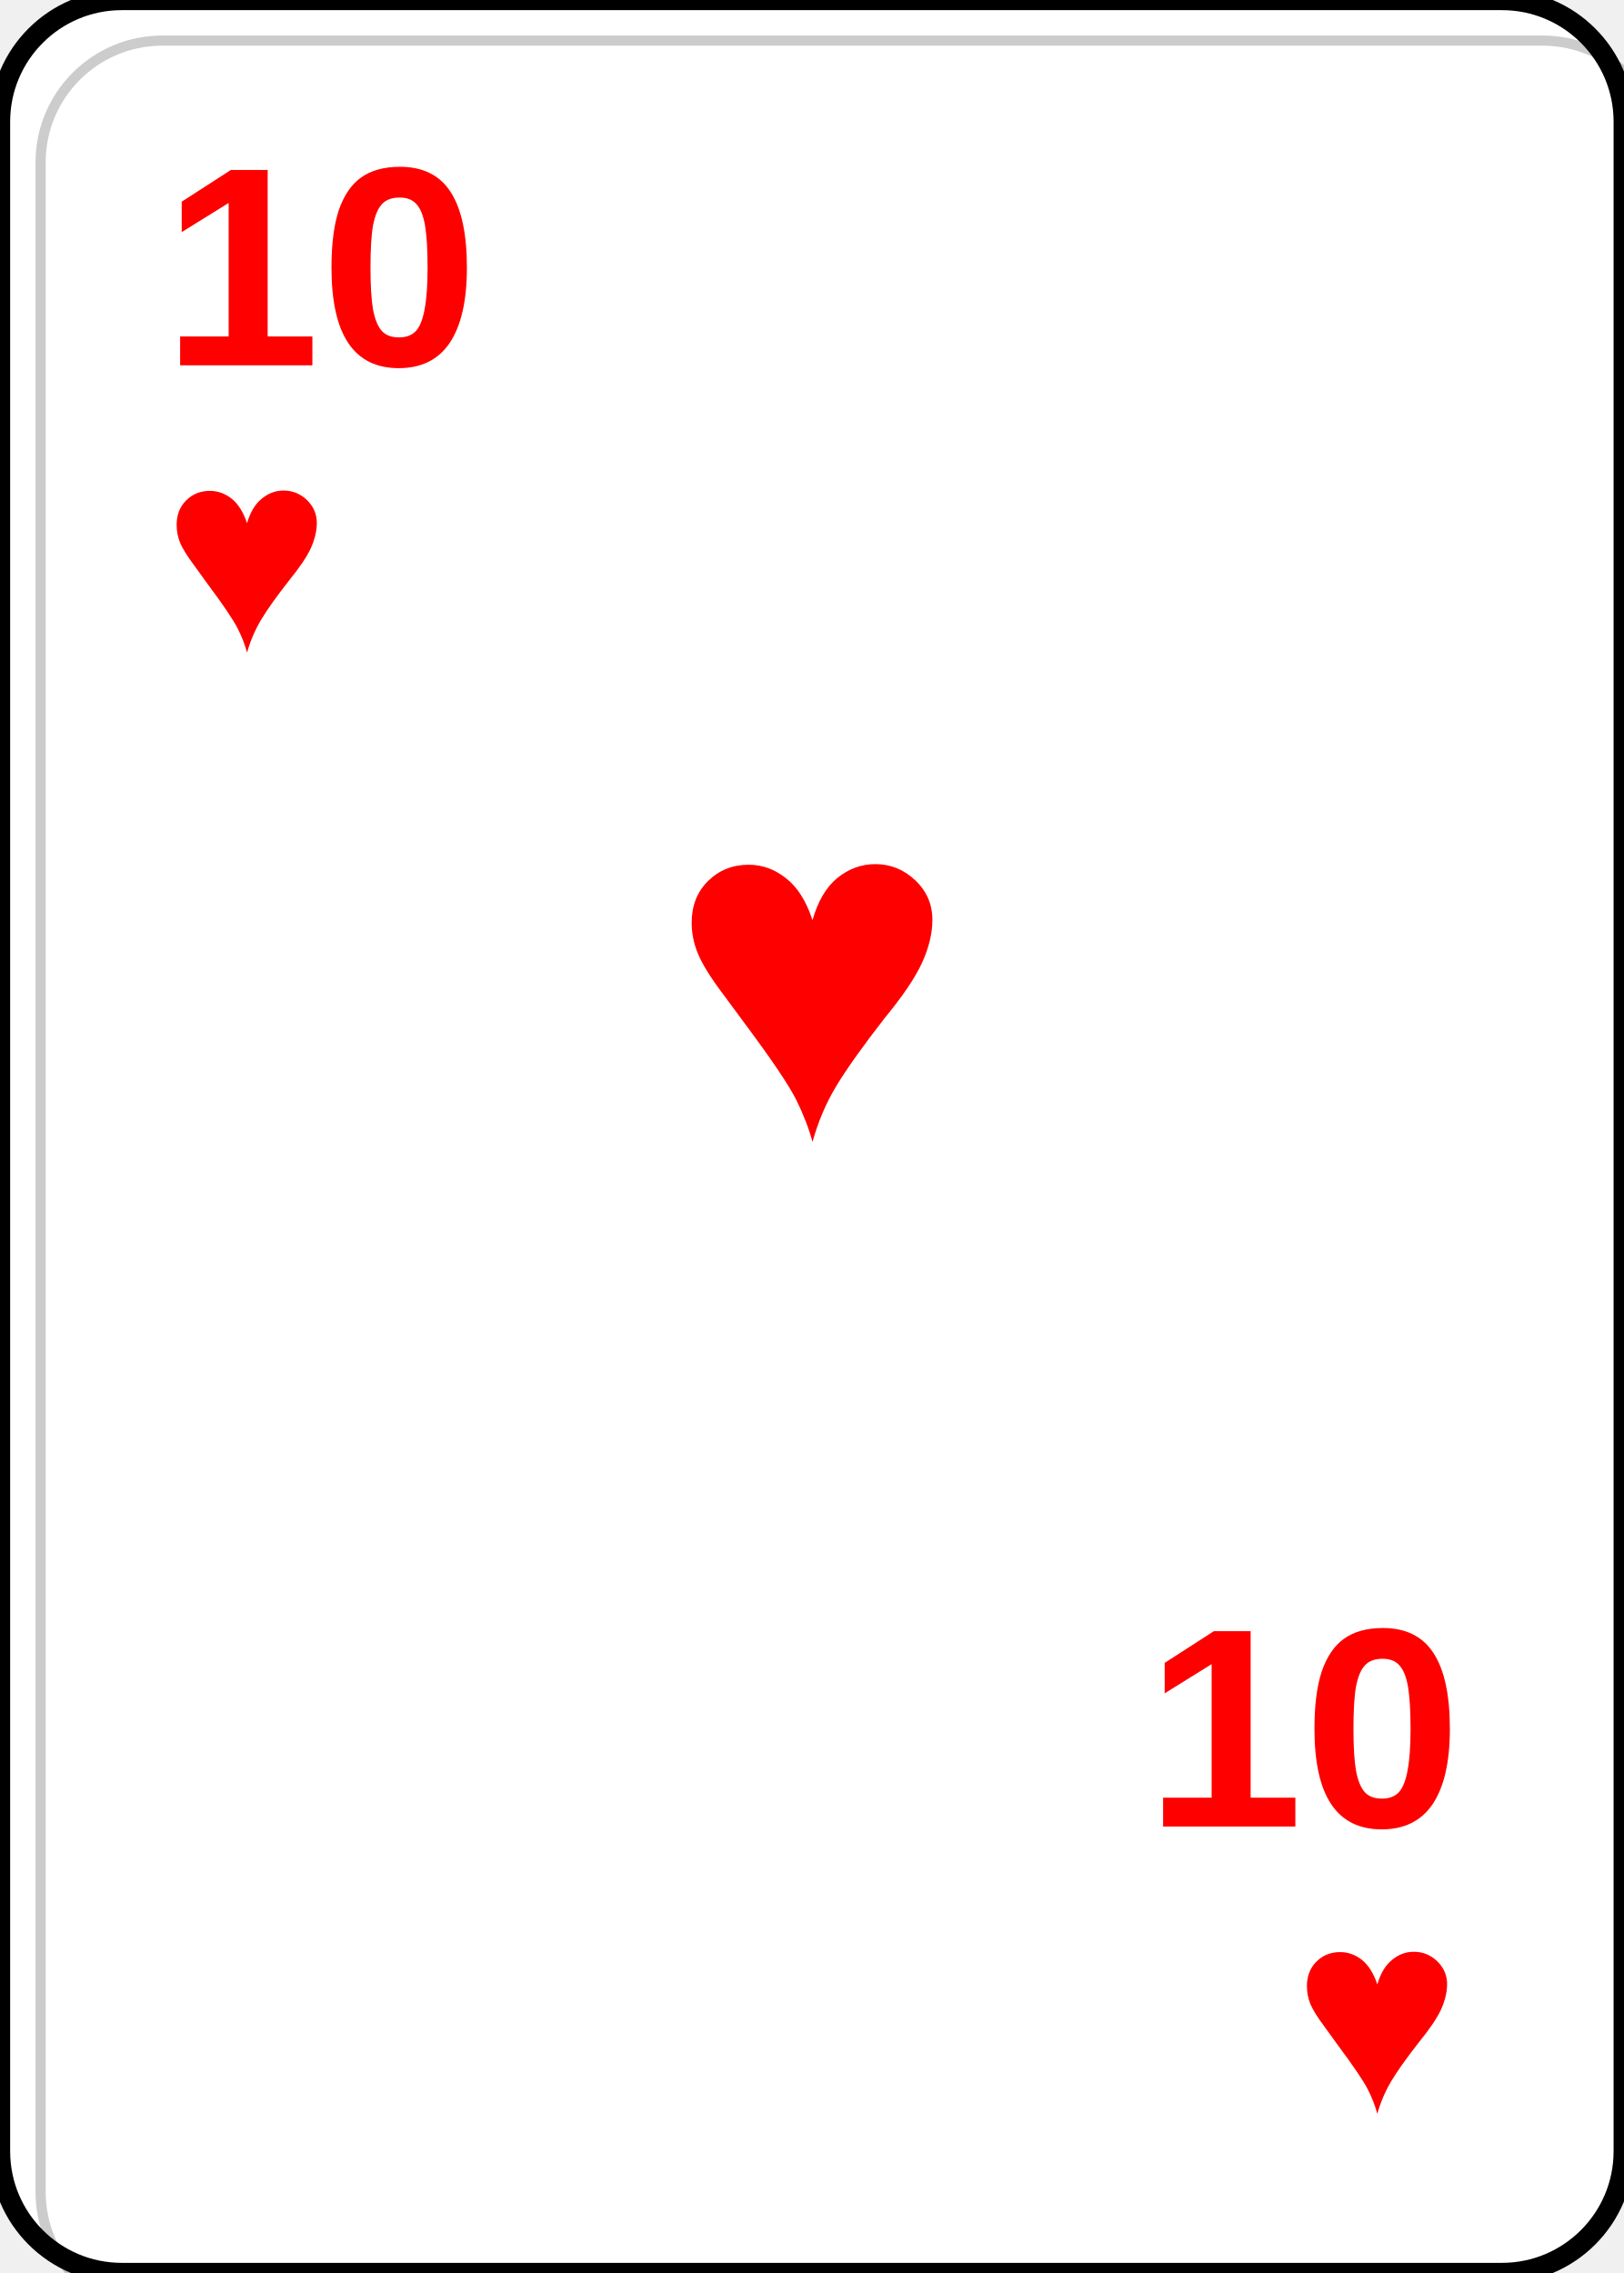
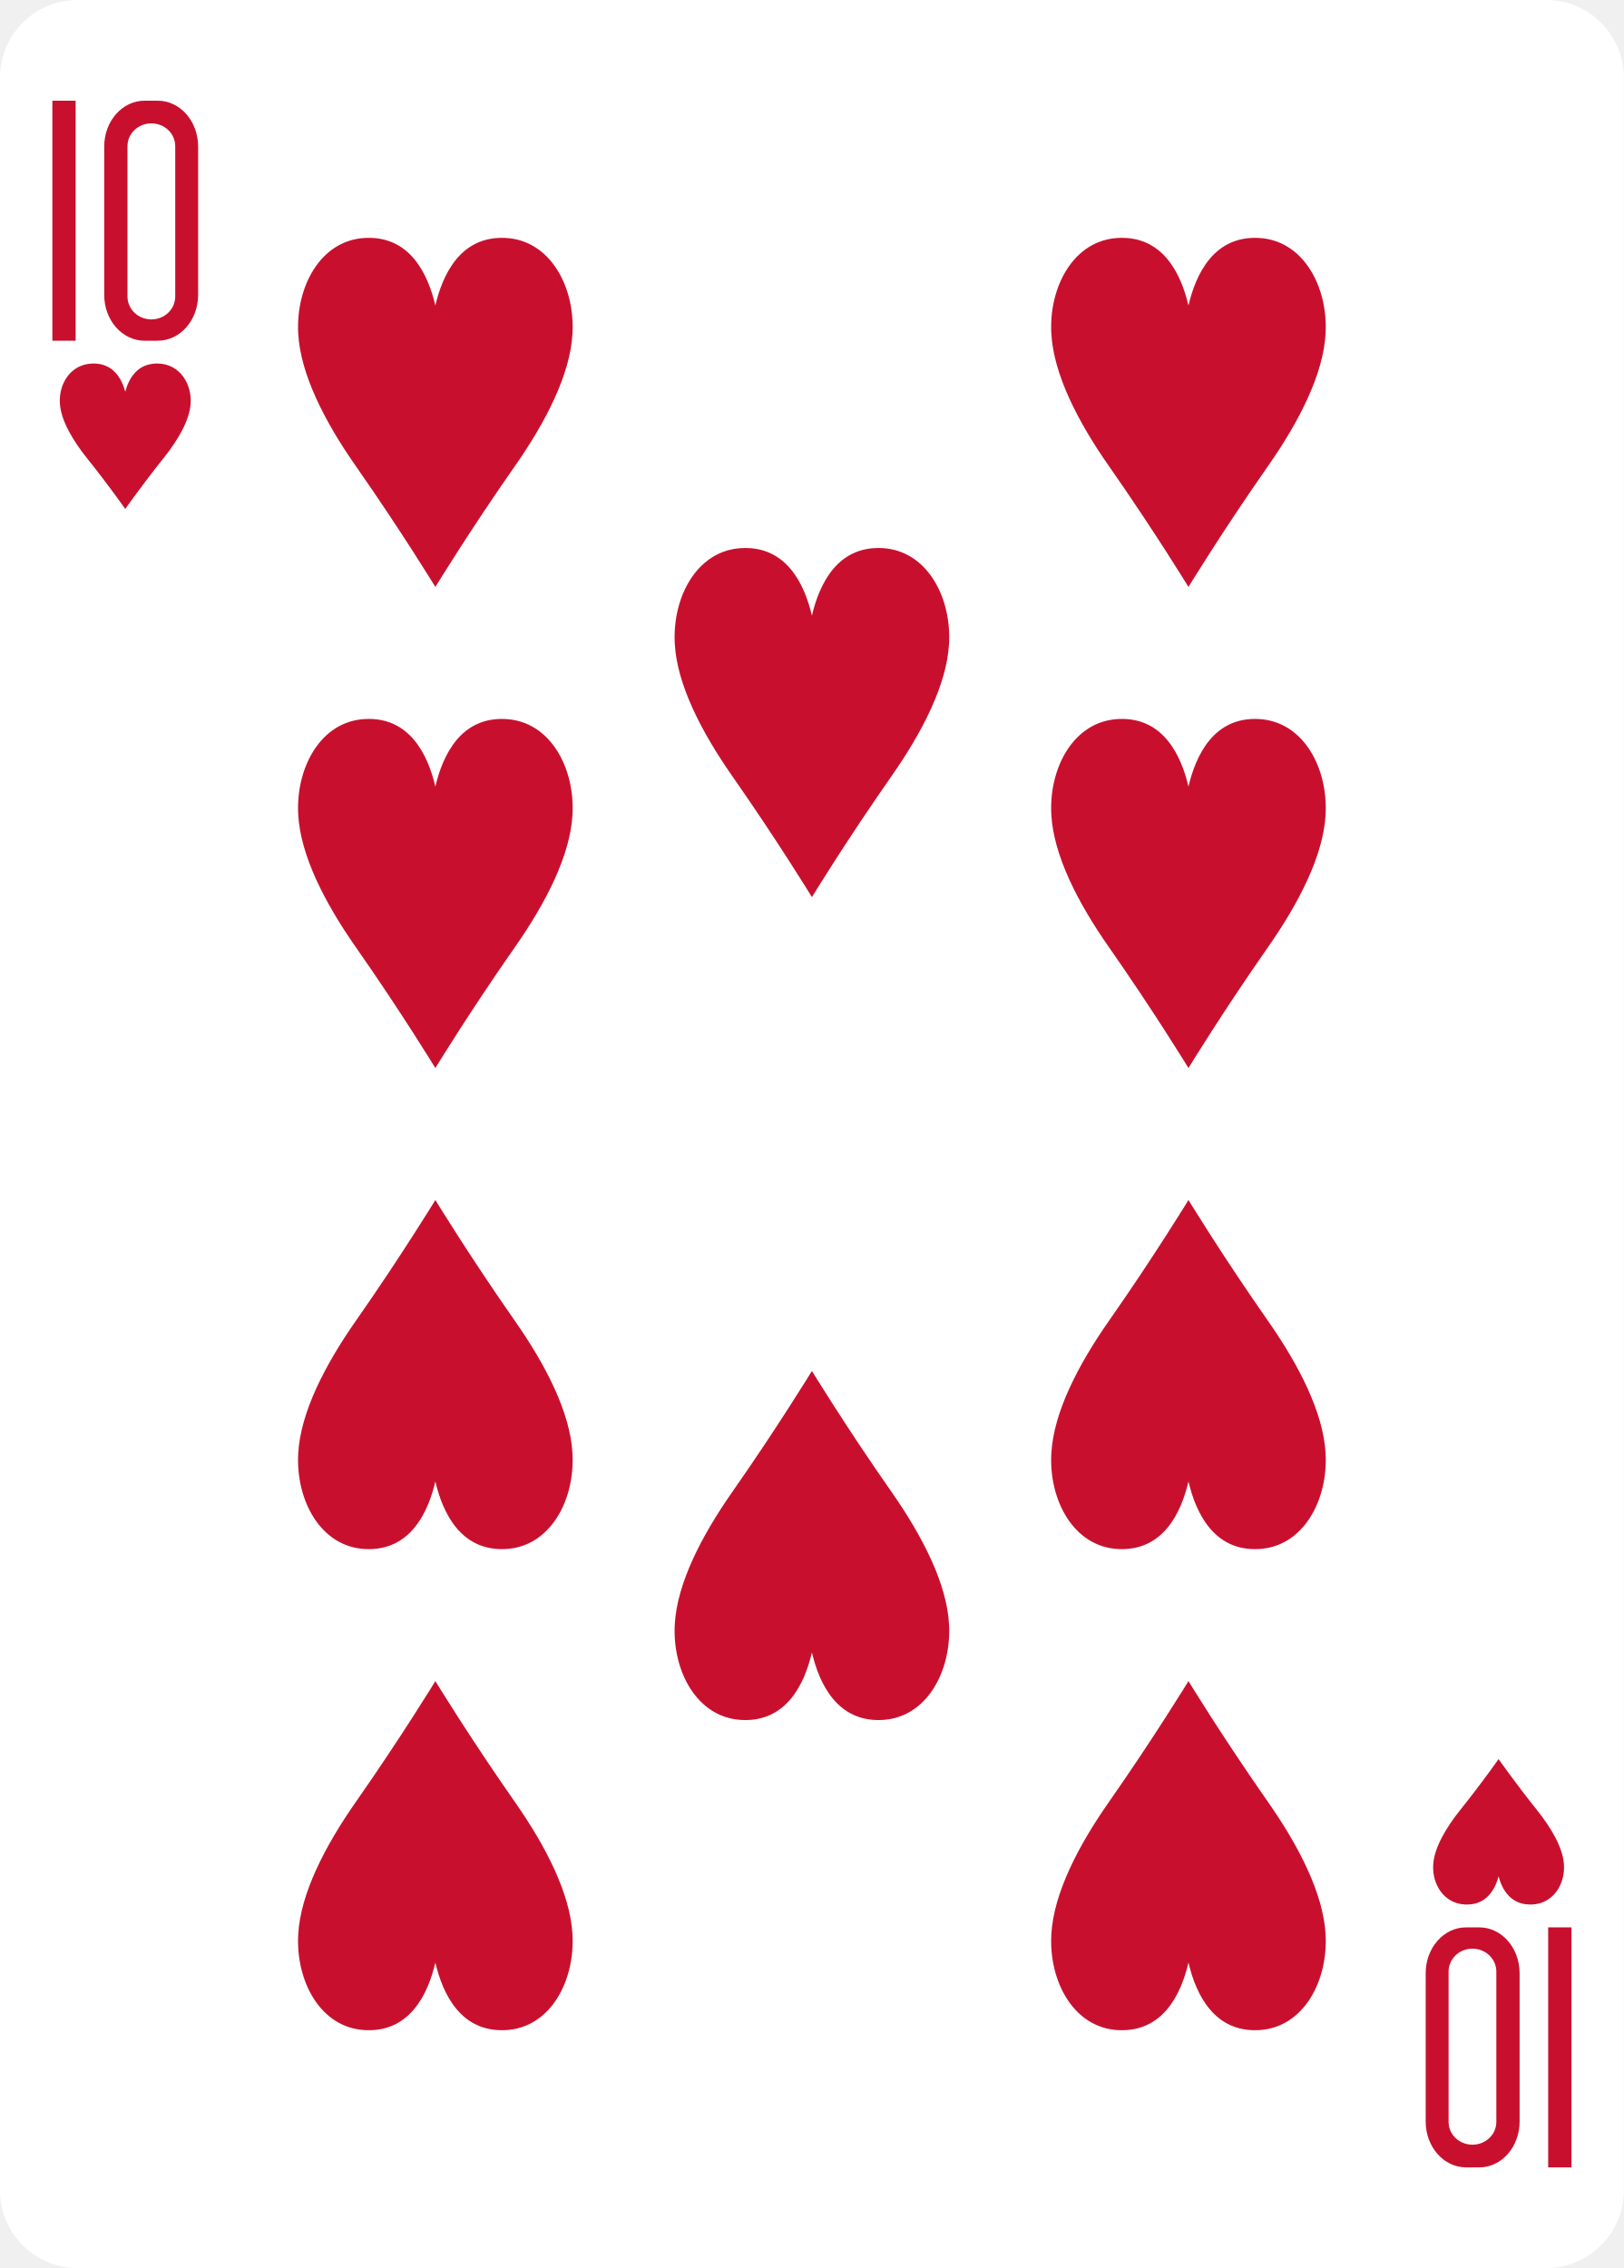
- <svg xmlns="http://www.w3.org/2000/svg" width="80" height="112" viewBox="0 0 80 112">
-   <rect width="80" height="112" rx="6" ry="6" fill="white" stroke="#000" stroke-width="1" />
-   <rect x="2" y="2" width="80" height="112" rx="6" ry="6" fill="none" stroke="#000" stroke-width="0.5" opacity="0.2" />
-   <g fill="red">
-     <text x="8" y="18" font-family="Arial, sans-serif" font-size="14" font-weight="bold">10</text>
-     <text x="8" y="32" font-family="Arial, sans-serif" font-size="14">♥</text>
+ <svg xmlns="http://www.w3.org/2000/svg" width="63mm" height="88mm" viewBox="0 0 238.111 332.599" version="1.1" id="svg8">
+   <defs id="defs2" />
+   <g id="layer1" transform="translate(-1176.393,-360.4284)">
+     <g transform="matrix(1.06667,0,0,1.06667,-2036.42,1495.37)" id="HEART-10" style="display:inline">
+       <g style="display:inline;opacity:1" id="g10276-9-9" transform="translate(2751.57,-1434.28)">
+         <rect ry="10.664" rx="10.678" style="display:inline;fill:#ffffff;fill-opacity:1;stroke:none;stroke-width:1.001;stroke-miterlimit:4;stroke-dasharray:none;stroke-opacity:1" id="rect10278-0-6" width="223.228" height="311.811" x="260.433" y="370.276" />
+       </g>
+       <g transform="translate(3012,-1064)" style="display:inline;opacity:1" id="g10296-8-7" />
+       <g style="display:inline;opacity:1" id="g10302-2-0" transform="translate(3038.59,-1083.91)" />
+       <path transform="translate(3124.62,-853.906)" style="display:inline;opacity:1;fill:#c8102e;fill-opacity:1" d="m -52.766,-63.259 c 0,0 -4.666,-7.655 -10.961,-16.656 -4.211,-6.023 -7.578,-12.545 -7.891,-18.163 -0.359,-6.417 3.039,-12.855 9.191,-13.167 6.149,-0.312 8.644,4.948 9.66,9.285 1.016,-4.337 3.512,-9.596 9.66,-9.285 6.152,0.312 9.55,6.75 9.191,13.167 -0.313,5.618 -3.68,12.14 -7.891,18.163 -6.295,9.001 -10.961,16.656 -10.961,16.656 z" id="path10308-5-1" />
+       <path transform="translate(3124.62,-853.906)" style="display:inline;opacity:1;fill:#c8102e;fill-opacity:1" d="m -95.397,-140.121 c 0,0 -2.225,-3.19 -5.226,-6.94 -2.008,-2.51 -3.613,-5.227 -3.762,-7.568 -0.171,-2.674 1.449,-5.356 4.382,-5.486 2.931,-0.13 4.121,2.062 4.606,3.869 0.484,-1.807 1.674,-3.999 4.606,-3.869 2.933,0.13 4.553,2.813 4.382,5.486 -0.149,2.341 -1.754,5.058 -3.762,7.568 -3.001,3.75 -5.226,6.94 -5.226,6.94 z" id="path10310-7-8" />
+       <path transform="translate(3124.62,-853.906)" style="display:inline;opacity:1;fill:#c8102e;fill-opacity:1;stroke:none;stroke-opacity:1" d="m 93.398,31.743 c 0,0 -2.225,3.19 -5.226,6.94 -2.008,2.51 -3.613,5.227 -3.762,7.568 -0.171,2.674 1.449,5.356 4.382,5.486 2.931,0.13 4.121,-2.062 4.606,-3.869 0.484,1.807 1.674,3.999 4.606,3.869 2.933,-0.13 4.553,-2.813 4.382,-5.486 -0.149,-2.341 -1.754,-5.058 -3.762,-7.568 -3.001,-3.75 -5.226,-6.94 -5.226,-6.94 z" id="path10312-3-5" />
+       <path transform="translate(3124.62,-853.906)" id="path10314-8-8" d="m -1,-86.759 c 0,0 -4.666,-7.655 -10.961,-16.656 -4.211,-6.023 -7.578,-12.545 -7.891,-18.163 -0.359,-6.417 3.039,-12.855 9.191,-13.167 6.149,-0.312 8.644,4.948 9.66,9.285 1.016,-4.337 3.512,-9.596 9.66,-9.285 6.152,0.312 9.55,6.75 9.191,13.167 -0.313,5.618 -3.68,12.14 -7.891,18.163 -6.295,9.001 -10.961,16.656 -10.961,16.656 z" style="display:inline;opacity:1;fill:#c8102e;fill-opacity:1" />
+       <path transform="translate(3124.62,-853.906)" id="path10318-3-7" d="m -52.766,-129.4 c 0,0 -4.666,-7.655 -10.961,-16.656 -4.211,-6.023 -7.578,-12.545 -7.891,-18.163 -0.359,-6.417 3.039,-12.855 9.191,-13.167 6.149,-0.312 8.644,4.948 9.66,9.285 1.016,-4.337 3.512,-9.596 9.66,-9.285 6.152,0.312 9.55,6.75 9.191,13.167 -0.313,5.618 -3.68,12.14 -7.891,18.163 -6.295,9.001 -10.961,16.656 -10.961,16.656 z" style="display:inline;opacity:1;fill:#c8102e;fill-opacity:1" />
+       <path transform="translate(3124.62,-853.906)" style="display:inline;opacity:1;fill:#c8102e;fill-opacity:1" d="m 50.766,-63.259 c 0,0 -4.666,-7.655 -10.961,-16.656 -4.211,-6.023 -7.578,-12.545 -7.891,-18.163 -0.359,-6.417 3.039,-12.855 9.191,-13.167 6.149,-0.312 8.644,4.948 9.66,9.285 1.016,-4.337 3.512,-9.596 9.66,-9.285 6.152,0.312 9.55,6.75 9.191,13.167 -0.313,5.618 -3.68,12.14 -7.891,18.163 -6.295,9.001 -10.961,16.656 -10.961,16.656 z" id="path10322-4-6" />
+       <path transform="translate(3124.62,-853.906)" id="path10324-9-8" d="m 50.766,-129.4 c 0,0 -4.666,-7.655 -10.961,-16.656 -4.211,-6.023 -7.578,-12.545 -7.891,-18.163 -0.359,-6.417 3.039,-12.855 9.191,-13.167 6.149,-0.312 8.644,4.948 9.66,9.285 1.016,-4.337 3.512,-9.596 9.66,-9.285 6.152,0.312 9.55,6.75 9.191,13.167 -0.313,5.618 -3.68,12.14 -7.891,18.163 -6.295,9.001 -10.961,16.656 -10.961,16.656 z" style="display:inline;opacity:1;fill:#c8102e;fill-opacity:1" />
+       <path transform="translate(3124.62,-853.906)" id="path10332-8-6" d="m -1,-21.619 c 0,0 -4.666,7.655 -10.961,16.656 -4.211,6.023 -7.578,12.545 -7.891,18.163 -0.359,6.417 3.039,12.855 9.191,13.167 6.149,0.312 8.644,-4.948 9.66,-9.285 1.016,4.337 3.512,9.596 9.66,9.285 6.152,-0.312 9.55,-6.75 9.191,-13.167 C 17.539,7.583 14.172,1.061 9.961,-4.962 3.666,-13.963 -1,-21.619 -1,-21.619 Z" style="display:inline;opacity:1;fill:#c8102e;fill-opacity:1" />
+       <path transform="translate(3124.62,-853.906)" style="display:inline;opacity:1;fill:#c8102e;fill-opacity:1" d="m 50.766,-45.119 c 0,0 -4.666,7.655 -10.961,16.656 -4.211,6.023 -7.578,12.545 -7.891,18.163 -0.359,6.417 3.039,12.855 9.191,13.167 6.149,0.312 8.644,-4.948 9.66,-9.285 1.016,4.337 3.512,9.596 9.66,9.285 6.152,-0.312 9.55,-6.75 9.191,-13.167 -0.313,-5.618 -3.68,-12.14 -7.891,-18.163 -6.295,-9.001 -10.961,-16.656 -10.961,-16.656 z" id="path10334-5-0" />
+       <path transform="translate(3124.62,-853.906)" id="path10336-3-5" d="m -52.766,-45.119 c 0,0 -4.666,7.655 -10.961,16.656 -4.211,6.023 -7.578,12.545 -7.891,18.163 -0.359,6.417 3.039,12.855 9.191,13.167 6.149,0.312 8.644,-4.948 9.66,-9.285 1.016,4.337 3.512,9.596 9.66,9.285 6.152,-0.312 9.55,-6.75 9.191,-13.167 -0.313,-5.618 -3.68,-12.14 -7.891,-18.163 -6.295,-9.001 -10.961,-16.656 -10.961,-16.656 z" style="display:inline;opacity:1;fill:#c8102e;fill-opacity:1" />
+       <path transform="translate(3124.62,-853.906)" style="display:inline;opacity:1;fill:#c8102e;fill-opacity:1;stroke:none;stroke-opacity:1" d="m 50.766,21.022 c 0,0 -4.666,7.655 -10.961,16.656 -4.211,6.023 -7.578,12.545 -7.891,18.163 -0.359,6.417 3.039,12.855 9.191,13.167 6.149,0.312 8.644,-4.948 9.66,-9.285 1.016,4.337 3.512,9.596 9.66,9.285 6.152,-0.312 9.55,-6.75 9.191,-13.167 -0.313,-5.618 -3.68,-12.14 -7.891,-18.163 -6.295,-9.001 -10.961,-16.656 -10.961,-16.656 z" id="path10338-2-9" />
+       <path transform="translate(3124.62,-853.906)" id="path10340-9-7" d="m -52.766,21.022 c 0,0 -4.666,7.655 -10.961,16.656 -4.211,6.023 -7.578,12.545 -7.891,18.163 -0.359,6.417 3.039,12.855 9.191,13.167 6.149,0.312 8.644,-4.948 9.66,-9.285 1.016,4.337 3.512,9.596 9.66,9.285 6.152,-0.312 9.55,-6.75 9.191,-13.167 -0.313,-5.618 -3.68,-12.14 -7.891,-18.163 -6.295,-9.001 -10.961,-16.656 -10.961,-16.656 z" style="display:inline;opacity:1;fill:#c8102e;fill-opacity:1" />
+       <g id="g7724-24-8-9-7" transform="matrix(1,0,0,0.99998,1980.62,-1572.28)" style="opacity:1;fill:#d40000;fill-opacity:1;stroke-width:1;stroke-miterlimit:4;stroke-dasharray:none">
+         <g id="g8345-9-7-5-1" style="fill:#d40000;fill-opacity:1;stroke-width:1;stroke-miterlimit:4;stroke-dasharray:none">
+           <path d="m 1038.583,555.13 v -33 h 3.199 v 33 z m 0,0" id="path31-8-2-9-8" style="fill:#c8102e;fill-opacity:1;stroke-width:1;stroke-miterlimit:4;stroke-dasharray:none" />
+           <path d="m 1051.264,522.129 c -3.079,0 -5.554,2.813 -5.554,6.306 v 20.389 c 0,3.494 2.476,6.305 5.554,6.305 h 1.797 c 3.079,0 5.559,-2.811 5.559,-6.305 v -20.389 c 0,-3.494 -2.481,-6.306 -5.559,-6.306 z m 0.929,3.12 c 1.818,0 3.28,1.395 3.28,3.139 v 20.659 c 0,1.744 -1.462,3.152 -3.28,3.152 -1.818,0 -3.285,-1.408 -3.285,-3.152 v -20.659 c 0,-1.743 1.467,-3.139 3.285,-3.139 z m 0,0" id="path33-2-3-1-6" style="fill:#c8102e;fill-opacity:1;stroke-width:1;stroke-miterlimit:4;stroke-dasharray:none" />
+         </g>
+       </g>
+       <g id="g7724-2-5-0-2-7" transform="matrix(-1,0,0,-0.99998,4261.31,-244.237)" style="opacity:1;fill:#d40000;fill-opacity:1">
+         <g id="g8345-5-0-9-6-9" style="fill:#d40000;fill-opacity:1">
+           <g id="g10963-5-1" transform="translate(-5.30767,-0.3292)">
+             <path style="fill:#c8102e;fill-opacity:1" id="path31-1-3-2-1-5" d="m 1038.583,555.13 v -33 h 3.199 v 33 z m 0,0" />
+             <path style="fill:#c8102e;fill-opacity:1" id="path33-5-5-3-3-1" d="m 1051.264,522.129 c -3.079,0 -5.554,2.813 -5.554,6.306 v 20.389 c 0,3.494 2.476,6.305 5.554,6.305 h 1.797 c 3.079,0 5.559,-2.811 5.559,-6.305 v -20.389 c 0,-3.494 -2.481,-6.306 -5.559,-6.306 z m 0.929,3.12 c 1.818,0 3.28,1.395 3.28,3.139 v 20.659 c 0,1.744 -1.462,3.152 -3.28,3.152 -1.818,0 -3.285,-1.408 -3.285,-3.152 v -20.659 c 0,-1.743 1.467,-3.139 3.285,-3.139 z m 0,0" />
+           </g>
+         </g>
+       </g>
+     </g>
  </g>
-   <g fill="red">
-     <text x="40" y="56" text-anchor="middle" font-family="Arial, sans-serif" font-size="24">♥</text>
-   </g>
-   <g fill="red">
-     <text x="72" y="104" text-anchor="end" font-family="Arial, sans-serif" font-size="14">♥</text>
-     <text x="72" y="90" text-anchor="end" font-family="Arial, sans-serif" font-size="14" font-weight="bold">10</text>
+   <g id="g862-0" transform="translate(-339.207,158.9812)">
+     <rect style="opacity:1;vector-effect:none;fill:#006614;fill-opacity:1;stroke:none;stroke-width:1.748;stroke-linecap:butt;stroke-linejoin:miter;stroke-miterlimit:4;stroke-dasharray:none;stroke-dashoffset:0;stroke-opacity:1" id="rect22845-2-8" width="1659.913" height="794.398" x="-356.473" y="-1029.682" rx="144.482" ry="124.682" />
+     <text id="text5630-0-9" y="-935.813" x="472.194" style="font-style:normal;font-variant:normal;font-weight:normal;font-stretch:normal;font-size:42.667px;line-height:125%;font-family:Carlito;-inkscape-font-specification:'Carlito, Normal';text-align:center;letter-spacing:0px;word-spacing:0px;writing-mode:lr-tb;text-anchor:middle;fill:#ffffff;fill-opacity:1;stroke:none;stroke-width:1.067px;stroke-linecap:butt;stroke-linejoin:miter;stroke-opacity:1" xml:space="preserve">
+       <tspan style="font-style:normal;font-variant:normal;font-weight:normal;font-stretch:normal;font-size:48px;line-height:125%;font-family:Carlito;-inkscape-font-specification:'Carlito, Normal';text-align:center;writing-mode:lr-tb;text-anchor:middle;fill:#ffffff;fill-opacity:1;stroke-width:1.067px" id="tspan4923-1" y="-935.813" x="472.194">Single Playing Card from:</tspan>
+       <tspan style="font-style:normal;font-variant:normal;font-weight:normal;font-stretch:normal;font-size:48px;line-height:125%;font-family:Carlito;-inkscape-font-specification:'Carlito, Normal';text-align:center;writing-mode:lr-tb;text-anchor:middle;fill:#ffffff;fill-opacity:1;stroke-width:1.067px" id="tspan5035-8" y="-875.813" x="472.194">Standard Edition - Color Set - Bordered </tspan>
+       <tspan y="-820.48" x="472.194" id="tspan12311-7" />
+       <tspan style="font-style:normal;font-variant:normal;font-weight:normal;font-stretch:normal;font-size:48px;line-height:125%;font-family:Carlito;-inkscape-font-specification:'Carlito, Normal';text-align:center;writing-mode:lr-tb;text-anchor:middle;fill:#ffaaaa;fill-opacity:1;stroke-width:1.067px" id="tspan4927-1" y="-762.48" x="472.194">Copyright 2011, 2020 - Chris Aguilar - conjurenation@gmail.com</tspan>
+       <tspan id="tspan12344-3" y="-707.147" x="472.194" />
+       <tspan style="font-style:normal;font-variant:normal;font-weight:normal;font-stretch:normal;font-size:48px;line-height:125%;font-family:Carlito;-inkscape-font-specification:'Carlito, Normal';text-align:center;writing-mode:lr-tb;text-anchor:middle;fill:#ffffff;fill-opacity:1;stroke-width:1.067px" id="tspan4931-2" y="-649.147" x="472.194">https://totalnonsense.com/open-source-vector-playing-cards/</tspan>
+       <tspan id="tspan4929-3" y="-593.813" x="472.194" />
+       <tspan style="font-style:normal;font-variant:normal;font-weight:normal;font-stretch:normal;font-size:48px;line-height:125%;font-family:Carlito;-inkscape-font-specification:'Carlito, Normal';text-align:center;writing-mode:lr-tb;text-anchor:middle;fill:#ffaaaa;fill-opacity:1;stroke-width:1.067px" id="tspan4919-5" y="-535.813" x="472.194">Licensed under:</tspan>
+       <tspan id="tspan1594-5-6" style="font-style:normal;font-variant:normal;font-weight:normal;font-stretch:normal;font-size:48px;line-height:125%;font-family:Carlito;-inkscape-font-specification:'Carlito, Normal';text-align:center;writing-mode:lr-tb;text-anchor:middle;fill:#ffaaaa;fill-opacity:1;stroke-width:1.067px" y="-475.813" x="472.194">LGPL 3.0</tspan>
+       <tspan style="font-style:normal;font-variant:normal;font-weight:normal;font-stretch:normal;font-size:48px;line-height:125%;font-family:Carlito;-inkscape-font-specification:'Carlito, Normal';text-align:center;writing-mode:lr-tb;text-anchor:middle;fill:#ffaaaa;fill-opacity:1;stroke-width:1.067px" y="-415.813" x="472.194" id="tspan12253-3-1">https://www.gnu.org/licenses/lgpl-3.0.html</tspan>
+       <tspan id="tspan5031-6" y="-360.48" x="472.194" />
+       <tspan style="font-style:normal;font-variant:normal;font-weight:normal;font-stretch:normal;font-size:48px;line-height:125%;font-family:Carlito;-inkscape-font-specification:'Carlito, Normal';text-align:center;writing-mode:lr-tb;text-anchor:middle;fill:#ffffff;fill-opacity:1;stroke-width:1.067px" id="tspan5033-1" y="-302.48" x="472.194">Each Card Measures (63mm x 88mm)</tspan>
+       <tspan id="tspan5634-6-0" y="-247.147" x="472.194" />
+     </text>
  </g>
</svg>
